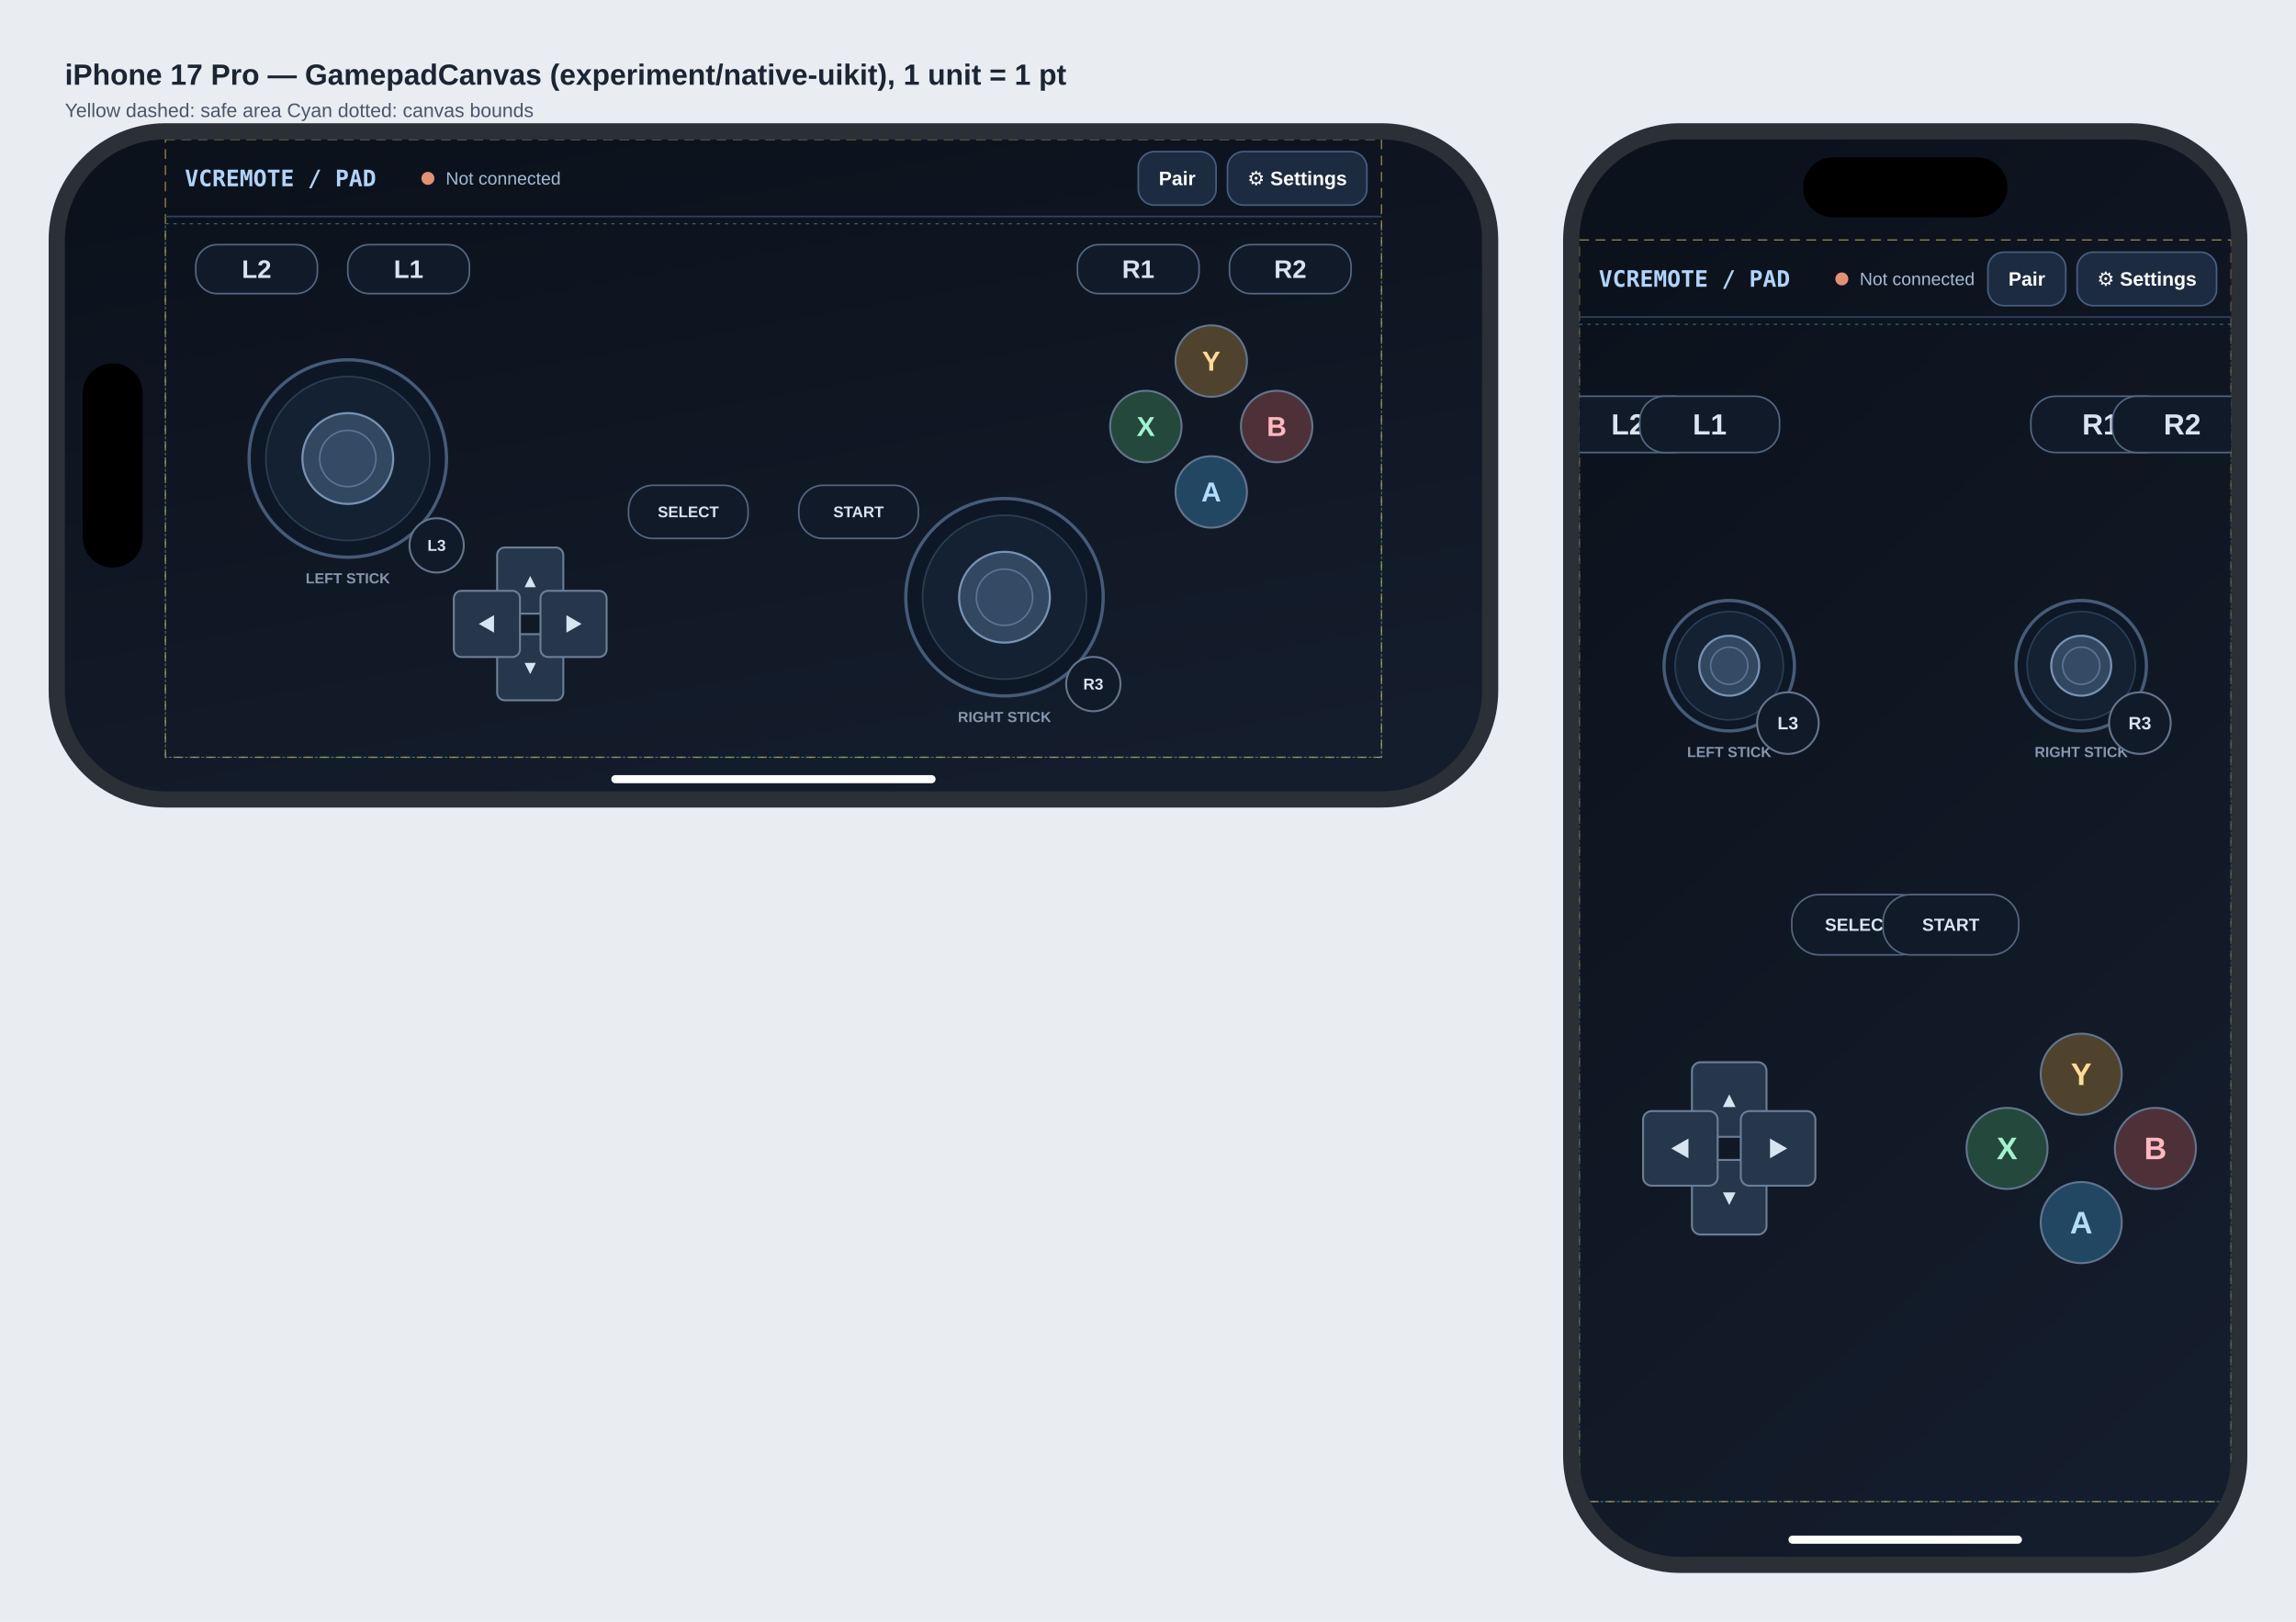
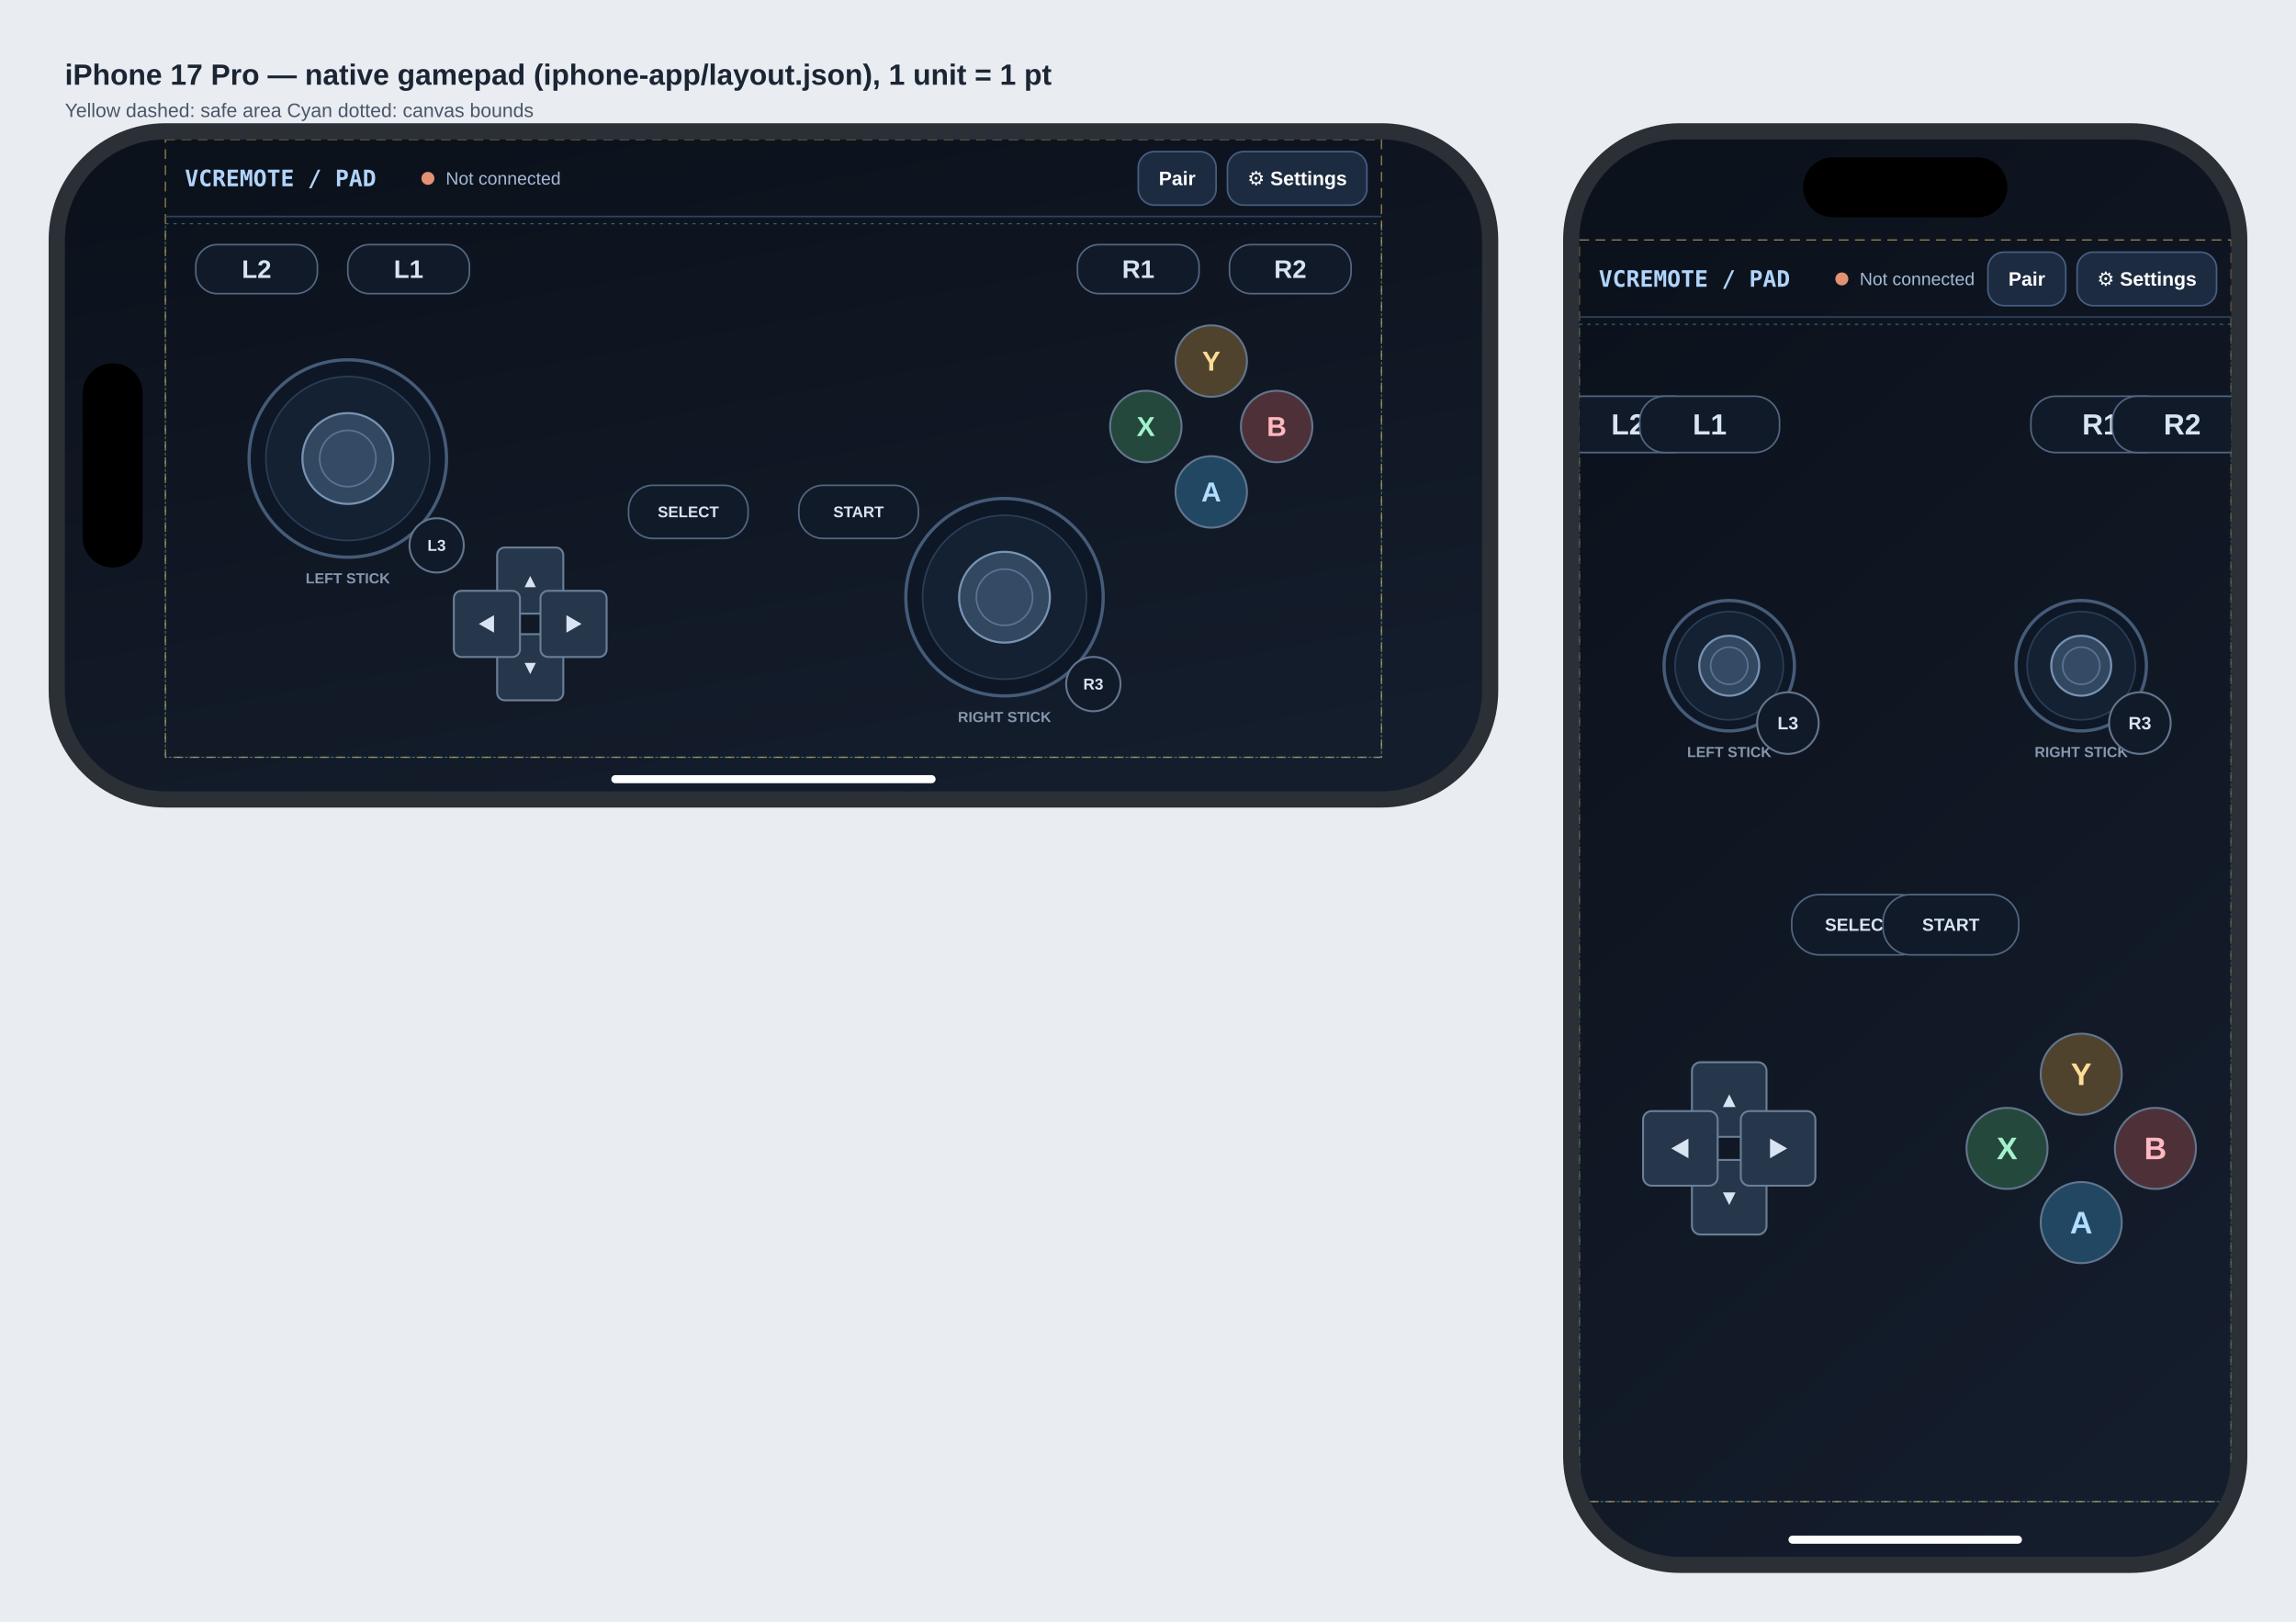
<svg xmlns="http://www.w3.org/2000/svg" viewBox="0 0 1416 1000" width="1416" height="1000">
  <rect width="1416" height="1000" fill="#e9edf2" />
-   <text x="40.00" y="46.00" font-family="-apple-system, 'SF Pro Text', system-ui, 'Helvetica Neue', Arial, sans-serif" font-size="18.00" font-weight="700" fill="#1b2533" text-anchor="start" dominant-baseline="central">iPhone 17 Pro — GamepadCanvas (experiment/native-uikit), 1 unit = 1 pt</text>
+   <text x="40.00" y="46.00" font-family="-apple-system, 'SF Pro Text', system-ui, 'Helvetica Neue', Arial, sans-serif" font-size="18.00" font-weight="700" fill="#1b2533" text-anchor="start" dominant-baseline="central">iPhone 17 Pro — native gamepad (iphone-app/layout.json), 1 unit = 1 pt</text>
  <text x="40.00" y="68.00" font-family="-apple-system, 'SF Pro Text', system-ui, 'Helvetica Neue', Arial, sans-serif" font-size="12.00" font-weight="500" fill="#4a5568" text-anchor="start" dominant-baseline="central">Yellow dashed: safe area   Cyan dotted: canvas bounds</text>
  <g transform="translate(40,86)">
    <rect x="-10" y="-10" width="894" height="422" rx="72" fill="#2b2f36" />
-     <clipPath id="scr-landscape">
+     <clipPath id="scr-iphone-17-pro-landscape">
      <rect width="874" height="402" rx="62" />
    </clipPath>
-     <g clip-path="url(#scr-landscape)">
+     <g clip-path="url(#scr-iphone-17-pro-landscape)">
      <defs>
-         <linearGradient id="bg-landscape" x1="0.3" y1="0" x2="0.7" y2="1">
+         <linearGradient id="bg-iphone-17-pro-landscape" x1="0.3" y1="0" x2="0.7" y2="1">
          <stop offset="0" stop-color="#0c121c" />
          <stop offset="1" stop-color="#141d2c" />
        </linearGradient>
      </defs>
-       <rect width="874" height="402" fill="url(#bg-landscape)" />
+       <rect width="874" height="402" fill="url(#bg-iphone-17-pro-landscape)" />
      <rect x="62" y="0" width="750" height="381" fill="none" stroke="#ffd166" stroke-width="0.8" stroke-dasharray="6 4" opacity="0.55" />
      <text x="74.00" y="24.00" font-family="ui-monospace, 'SF Mono', Menlo, monospace" font-size="14.00" font-weight="700" fill="#b0d4fc" text-anchor="start" dominant-baseline="central">VCREMOTE / PAD</text>
      <circle cx="223.90" cy="24.00" r="4.00" fill="#e39175" />
      <text x="234.90" y="24.00" font-family="-apple-system, 'SF Pro Text', system-ui, 'Helvetica Neue', Arial, sans-serif" font-size="11.00" font-weight="500" fill="#a3bad6" text-anchor="start" dominant-baseline="central">Not connected</text>
      <rect x="662.00" y="7.50" width="48.00" height="33.00" rx="10.00" fill="#1d2b40" stroke="#455e82" stroke-width="1" />
      <text x="686.00" y="24.00" font-family="-apple-system, 'SF Pro Text', system-ui, 'Helvetica Neue', Arial, sans-serif" font-size="12.00" font-weight="600" fill="#ffffff" text-anchor="middle" dominant-baseline="central">Pair</text>
      <rect x="717.00" y="7.50" width="86.00" height="33.00" rx="10.00" fill="#1d2b40" stroke="#455e82" stroke-width="1" />
      <text x="760.00" y="24.00" font-family="-apple-system, 'SF Pro Text', system-ui, 'Helvetica Neue', Arial, sans-serif" font-size="12.00" font-weight="600" fill="#ffffff" text-anchor="middle" dominant-baseline="central">⚙ Settings</text>
      <rect x="62" y="47" width="750" height="1" fill="#2e425e" />
      <rect x="62" y="52" width="750" height="329" fill="none" stroke="#4fd1ff" stroke-width="0.6" stroke-dasharray="2 3" opacity="0.5" />
      <g transform="translate(62,52)">
        <circle cx="112.50" cy="144.76" r="60.87" fill="#0e1725" stroke="#455b78" stroke-width="2" />
        <circle cx="112.50" cy="144.76" r="50.52" fill="#142133" stroke="#2a3d55" stroke-width="1" />
        <circle cx="112.50" cy="144.76" r="28.00" fill="#324760" stroke="#7892b3" stroke-width="1.3" />
        <circle cx="112.50" cy="144.76" r="17.36" fill="#354b65" stroke="#597493" stroke-width="1" />
        <text x="112.50" y="218.62" font-family="-apple-system, 'SF Pro Text', system-ui, 'Helvetica Neue', Arial, sans-serif" font-size="9.00" font-weight="600" fill="#8597b0" text-anchor="middle" dominant-baseline="central">LEFT STICK</text>
        <circle cx="517.50" cy="230.30" r="60.87" fill="#0e1725" stroke="#455b78" stroke-width="2" />
        <circle cx="517.50" cy="230.30" r="50.52" fill="#142133" stroke="#2a3d55" stroke-width="1" />
        <circle cx="517.50" cy="230.30" r="28.00" fill="#324760" stroke="#7892b3" stroke-width="1.3" />
        <circle cx="517.50" cy="230.30" r="17.36" fill="#354b65" stroke="#597493" stroke-width="1" />
        <text x="517.50" y="304.16" font-family="-apple-system, 'SF Pro Text', system-ui, 'Helvetica Neue', Arial, sans-serif" font-size="9.00" font-weight="600" fill="#8597b0" text-anchor="middle" dominant-baseline="central">RIGHT STICK</text>
        <circle cx="645.00" cy="84.68" r="22.04" fill="#50432e" stroke="#63758e" stroke-width="1.2" />
        <text x="645.00" y="84.68" font-family="-apple-system, 'SF Pro Text', system-ui, 'Helvetica Neue', Arial, sans-serif" font-size="16.97" font-weight="700" fill="#ffdc96" text-anchor="middle" dominant-baseline="central">Y</text>
        <circle cx="604.66" cy="125.02" r="22.04" fill="#25483c" stroke="#63758e" stroke-width="1.2" />
        <text x="604.66" y="125.02" font-family="-apple-system, 'SF Pro Text', system-ui, 'Helvetica Neue', Arial, sans-serif" font-size="16.97" font-weight="700" fill="#a3f2ce" text-anchor="middle" dominant-baseline="central">X</text>
        <circle cx="685.34" cy="125.02" r="22.04" fill="#4e3138" stroke="#63758e" stroke-width="1.2" />
        <text x="685.34" y="125.02" font-family="-apple-system, 'SF Pro Text', system-ui, 'Helvetica Neue', Arial, sans-serif" font-size="16.97" font-weight="700" fill="#ffb8c0" text-anchor="middle" dominant-baseline="central">B</text>
        <circle cx="645.00" cy="165.36" r="22.04" fill="#224762" stroke="#63758e" stroke-width="1.2" />
        <text x="645.00" y="165.36" font-family="-apple-system, 'SF Pro Text', system-ui, 'Helvetica Neue', Arial, sans-serif" font-size="16.97" font-weight="700" fill="#b2ddff" text-anchor="middle" dominant-baseline="central">A</text>
        <rect x="204.60" y="199.63" width="40.80" height="40.80" rx="4.69" fill="#26374b" stroke="#6a7f97" stroke-width="1.2" />
        <text x="225.00" y="220.03" font-family="-apple-system, 'SF Pro Text', system-ui, 'Helvetica Neue', Arial, sans-serif" font-size="11.83" font-weight="700" fill="#d9e4f3" text-anchor="middle" dominant-baseline="central">▲</text>
        <rect x="204.60" y="253.07" width="40.80" height="40.80" rx="4.69" fill="#26374b" stroke="#6a7f97" stroke-width="1.2" />
        <text x="225.00" y="273.47" font-family="-apple-system, 'SF Pro Text', system-ui, 'Helvetica Neue', Arial, sans-serif" font-size="11.83" font-weight="700" fill="#d9e4f3" text-anchor="middle" dominant-baseline="central">▼</text>
        <rect x="177.88" y="226.35" width="40.80" height="40.80" rx="4.69" fill="#26374b" stroke="#6a7f97" stroke-width="1.2" />
        <text x="198.28" y="246.75" font-family="-apple-system, 'SF Pro Text', system-ui, 'Helvetica Neue', Arial, sans-serif" font-size="11.83" font-weight="700" fill="#d9e4f3" text-anchor="middle" dominant-baseline="central">◀</text>
        <rect x="231.32" y="226.35" width="40.80" height="40.80" rx="4.69" fill="#26374b" stroke="#6a7f97" stroke-width="1.2" />
        <text x="251.72" y="246.75" font-family="-apple-system, 'SF Pro Text', system-ui, 'Helvetica Neue', Arial, sans-serif" font-size="11.83" font-weight="700" fill="#d9e4f3" text-anchor="middle" dominant-baseline="central">▶</text>
        <rect x="18.75" y="12.86" width="75.00" height="30.22" rx="13.22" fill="#111a29" stroke="#526681" stroke-width="1" />
        <text x="56.25" y="27.97" font-family="-apple-system, 'SF Pro Text', system-ui, 'Helvetica Neue', Arial, sans-serif" font-size="15.65" font-weight="700" fill="#d9e4f3" text-anchor="middle" dominant-baseline="central">L2</text>
        <rect x="112.50" y="12.86" width="75.00" height="30.22" rx="13.22" fill="#111a29" stroke="#526681" stroke-width="1" />
        <text x="150.00" y="27.97" font-family="-apple-system, 'SF Pro Text', system-ui, 'Helvetica Neue', Arial, sans-serif" font-size="15.65" font-weight="700" fill="#d9e4f3" text-anchor="middle" dominant-baseline="central">L1</text>
        <rect x="562.50" y="12.86" width="75.00" height="30.22" rx="13.22" fill="#111a29" stroke="#526681" stroke-width="1" />
        <text x="600.00" y="27.97" font-family="-apple-system, 'SF Pro Text', system-ui, 'Helvetica Neue', Arial, sans-serif" font-size="15.65" font-weight="700" fill="#d9e4f3" text-anchor="middle" dominant-baseline="central">R1</text>
        <rect x="656.25" y="12.86" width="75.00" height="30.22" rx="13.22" fill="#111a29" stroke="#526681" stroke-width="1" />
        <text x="693.75" y="27.97" font-family="-apple-system, 'SF Pro Text', system-ui, 'Helvetica Neue', Arial, sans-serif" font-size="15.65" font-weight="700" fill="#d9e4f3" text-anchor="middle" dominant-baseline="central">R2</text>
        <rect x="285.64" y="161.28" width="73.73" height="32.77" rx="15.02" fill="#111a29" stroke="#526681" stroke-width="1" />
        <text x="322.50" y="177.66" font-family="-apple-system, 'SF Pro Text', system-ui, 'Helvetica Neue', Arial, sans-serif" font-size="9.56" font-weight="700" fill="#d9e4f3" text-anchor="middle" dominant-baseline="central">SELECT</text>
        <rect x="390.64" y="161.28" width="73.73" height="32.77" rx="15.02" fill="#111a29" stroke="#526681" stroke-width="1" />
        <text x="427.50" y="177.66" font-family="-apple-system, 'SF Pro Text', system-ui, 'Helvetica Neue', Arial, sans-serif" font-size="9.56" font-weight="700" fill="#d9e4f3" text-anchor="middle" dominant-baseline="central">START</text>
        <circle cx="167.28" cy="198.32" r="16.75" fill="#111a29" stroke="#63758e" stroke-width="1.2" />
        <text x="167.28" y="198.32" font-family="-apple-system, 'SF Pro Text', system-ui, 'Helvetica Neue', Arial, sans-serif" font-size="9.72" font-weight="700" fill="#d9e4f3" text-anchor="middle" dominant-baseline="central">L3</text>
        <circle cx="572.28" cy="283.86" r="16.75" fill="#111a29" stroke="#63758e" stroke-width="1.2" />
        <text x="572.28" y="283.86" font-family="-apple-system, 'SF Pro Text', system-ui, 'Helvetica Neue', Arial, sans-serif" font-size="9.72" font-weight="700" fill="#d9e4f3" text-anchor="middle" dominant-baseline="central">R3</text>
      </g>
      <rect x="11.00" y="138.00" width="37.00" height="126.00" rx="18.50" fill="#000" />
      <rect x="337.00" y="392.00" width="200.00" height="5.00" rx="2.50" fill="#ffffff" />
    </g>
  </g>
  <g transform="translate(974,86)">
    <rect x="-10" y="-10" width="422" height="894" rx="72" fill="#2b2f36" />
-     <clipPath id="scr-portrait">
+     <clipPath id="scr-iphone-17-pro-portrait">
      <rect width="402" height="874" rx="62" />
    </clipPath>
-     <g clip-path="url(#scr-portrait)">
+     <g clip-path="url(#scr-iphone-17-pro-portrait)">
      <defs>
-         <linearGradient id="bg-portrait" x1="0.3" y1="0" x2="0.7" y2="1">
+         <linearGradient id="bg-iphone-17-pro-portrait" x1="0.3" y1="0" x2="0.7" y2="1">
          <stop offset="0" stop-color="#0c121c" />
          <stop offset="1" stop-color="#141d2c" />
        </linearGradient>
      </defs>
-       <rect width="402" height="874" fill="url(#bg-portrait)" />
+       <rect width="402" height="874" fill="url(#bg-iphone-17-pro-portrait)" />
      <rect x="0" y="62" width="402" height="778" fill="none" stroke="#ffd166" stroke-width="0.8" stroke-dasharray="6 4" opacity="0.55" />
      <text x="12.00" y="86.00" font-family="ui-monospace, 'SF Mono', Menlo, monospace" font-size="14.00" font-weight="700" fill="#b0d4fc" text-anchor="start" dominant-baseline="central">VCREMOTE / PAD</text>
      <circle cx="161.90" cy="86.00" r="4.00" fill="#e39175" />
      <text x="172.90" y="86.00" font-family="-apple-system, 'SF Pro Text', system-ui, 'Helvetica Neue', Arial, sans-serif" font-size="11.00" font-weight="500" fill="#a3bad6" text-anchor="start" dominant-baseline="central">Not connected</text>
      <rect x="252.00" y="69.50" width="48.00" height="33.00" rx="10.00" fill="#1d2b40" stroke="#455e82" stroke-width="1" />
      <text x="276.00" y="86.00" font-family="-apple-system, 'SF Pro Text', system-ui, 'Helvetica Neue', Arial, sans-serif" font-size="12.00" font-weight="600" fill="#ffffff" text-anchor="middle" dominant-baseline="central">Pair</text>
      <rect x="307.00" y="69.50" width="86.00" height="33.00" rx="10.00" fill="#1d2b40" stroke="#455e82" stroke-width="1" />
      <text x="350.00" y="86.00" font-family="-apple-system, 'SF Pro Text', system-ui, 'Helvetica Neue', Arial, sans-serif" font-size="12.00" font-weight="600" fill="#ffffff" text-anchor="middle" dominant-baseline="central">⚙ Settings</text>
      <rect x="0" y="109" width="402" height="1" fill="#2e425e" />
      <rect x="0" y="114" width="402" height="726" fill="none" stroke="#4fd1ff" stroke-width="0.6" stroke-dasharray="2 3" opacity="0.5" />
      <g transform="translate(0,114)">
        <circle cx="92.46" cy="210.54" r="40.20" fill="#0e1725" stroke="#455b78" stroke-width="2" />
        <circle cx="92.46" cy="210.54" r="33.37" fill="#142133" stroke="#2a3d55" stroke-width="1" />
        <circle cx="92.46" cy="210.54" r="18.49" fill="#324760" stroke="#7892b3" stroke-width="1.3" />
        <circle cx="92.46" cy="210.54" r="11.47" fill="#354b65" stroke="#597493" stroke-width="1" />
        <text x="92.46" y="263.74" font-family="-apple-system, 'SF Pro Text', system-ui, 'Helvetica Neue', Arial, sans-serif" font-size="9.00" font-weight="600" fill="#8597b0" text-anchor="middle" dominant-baseline="central">LEFT STICK</text>
        <circle cx="309.54" cy="210.54" r="40.20" fill="#0e1725" stroke="#455b78" stroke-width="2" />
        <circle cx="309.54" cy="210.54" r="33.37" fill="#142133" stroke="#2a3d55" stroke-width="1" />
        <circle cx="309.54" cy="210.54" r="18.49" fill="#324760" stroke="#7892b3" stroke-width="1.3" />
        <circle cx="309.54" cy="210.54" r="11.47" fill="#354b65" stroke="#597493" stroke-width="1" />
        <text x="309.54" y="263.74" font-family="-apple-system, 'SF Pro Text', system-ui, 'Helvetica Neue', Arial, sans-serif" font-size="9.00" font-weight="600" fill="#8597b0" text-anchor="middle" dominant-baseline="central">RIGHT STICK</text>
        <circle cx="309.54" cy="462.45" r="25.00" fill="#50432e" stroke="#63758e" stroke-width="1.2" />
        <text x="309.54" y="462.45" font-family="-apple-system, 'SF Pro Text', system-ui, 'Helvetica Neue', Arial, sans-serif" font-size="19.25" font-weight="700" fill="#ffdc96" text-anchor="middle" dominant-baseline="central">Y</text>
        <circle cx="263.79" cy="508.20" r="25.00" fill="#25483c" stroke="#63758e" stroke-width="1.2" />
        <text x="263.79" y="508.20" font-family="-apple-system, 'SF Pro Text', system-ui, 'Helvetica Neue', Arial, sans-serif" font-size="19.25" font-weight="700" fill="#a3f2ce" text-anchor="middle" dominant-baseline="central">X</text>
        <circle cx="355.29" cy="508.20" r="25.00" fill="#4e3138" stroke="#63758e" stroke-width="1.2" />
        <text x="355.29" y="508.20" font-family="-apple-system, 'SF Pro Text', system-ui, 'Helvetica Neue', Arial, sans-serif" font-size="19.25" font-weight="700" fill="#ffb8c0" text-anchor="middle" dominant-baseline="central">B</text>
        <circle cx="309.54" cy="553.95" r="25.00" fill="#224762" stroke="#63758e" stroke-width="1.2" />
        <text x="309.54" y="553.95" font-family="-apple-system, 'SF Pro Text', system-ui, 'Helvetica Neue', Arial, sans-serif" font-size="19.25" font-weight="700" fill="#b2ddff" text-anchor="middle" dominant-baseline="central">A</text>
        <rect x="69.46" y="455.07" width="46.00" height="46.00" rx="5.29" fill="#26374b" stroke="#6a7f97" stroke-width="1.2" />
        <text x="92.46" y="478.07" font-family="-apple-system, 'SF Pro Text', system-ui, 'Helvetica Neue', Arial, sans-serif" font-size="13.34" font-weight="700" fill="#d9e4f3" text-anchor="middle" dominant-baseline="central">▲</text>
        <rect x="69.46" y="515.33" width="46.00" height="46.00" rx="5.29" fill="#26374b" stroke="#6a7f97" stroke-width="1.2" />
        <text x="92.46" y="538.33" font-family="-apple-system, 'SF Pro Text', system-ui, 'Helvetica Neue', Arial, sans-serif" font-size="13.34" font-weight="700" fill="#d9e4f3" text-anchor="middle" dominant-baseline="central">▼</text>
        <rect x="39.33" y="485.20" width="46.00" height="46.00" rx="5.29" fill="#26374b" stroke="#6a7f97" stroke-width="1.2" />
        <text x="62.33" y="508.20" font-family="-apple-system, 'SF Pro Text', system-ui, 'Helvetica Neue', Arial, sans-serif" font-size="13.34" font-weight="700" fill="#d9e4f3" text-anchor="middle" dominant-baseline="central">◀</text>
        <rect x="99.59" y="485.20" width="46.00" height="46.00" rx="5.29" fill="#26374b" stroke="#6a7f97" stroke-width="1.2" />
        <text x="122.59" y="508.20" font-family="-apple-system, 'SF Pro Text', system-ui, 'Helvetica Neue', Arial, sans-serif" font-size="13.34" font-weight="700" fill="#d9e4f3" text-anchor="middle" dominant-baseline="central">▶</text>
        <rect x="-12.94" y="44.35" width="86.18" height="34.72" rx="15.19" fill="#111a29" stroke="#526681" stroke-width="1" />
        <text x="30.15" y="61.71" font-family="-apple-system, 'SF Pro Text', system-ui, 'Helvetica Neue', Arial, sans-serif" font-size="17.98" font-weight="700" fill="#d9e4f3" text-anchor="middle" dominant-baseline="central">L2</text>
        <rect x="37.31" y="44.35" width="86.18" height="34.72" rx="15.19" fill="#111a29" stroke="#526681" stroke-width="1" />
        <text x="80.40" y="61.71" font-family="-apple-system, 'SF Pro Text', system-ui, 'Helvetica Neue', Arial, sans-serif" font-size="17.98" font-weight="700" fill="#d9e4f3" text-anchor="middle" dominant-baseline="central">L1</text>
        <rect x="278.51" y="44.35" width="86.18" height="34.72" rx="15.19" fill="#111a29" stroke="#526681" stroke-width="1" />
        <text x="321.60" y="61.71" font-family="-apple-system, 'SF Pro Text', system-ui, 'Helvetica Neue', Arial, sans-serif" font-size="17.98" font-weight="700" fill="#d9e4f3" text-anchor="middle" dominant-baseline="central">R1</text>
        <rect x="328.76" y="44.35" width="86.18" height="34.72" rx="15.19" fill="#111a29" stroke="#526681" stroke-width="1" />
        <text x="371.85" y="61.71" font-family="-apple-system, 'SF Pro Text', system-ui, 'Helvetica Neue', Arial, sans-serif" font-size="17.98" font-weight="700" fill="#d9e4f3" text-anchor="middle" dominant-baseline="central">R2</text>
        <rect x="131.01" y="351.66" width="83.70" height="37.20" rx="17.05" fill="#111a29" stroke="#526681" stroke-width="1" />
        <text x="172.86" y="370.26" font-family="-apple-system, 'SF Pro Text', system-ui, 'Helvetica Neue', Arial, sans-serif" font-size="10.85" font-weight="700" fill="#d9e4f3" text-anchor="middle" dominant-baseline="central">SELECT</text>
        <rect x="187.29" y="351.66" width="83.70" height="37.20" rx="17.05" fill="#111a29" stroke="#526681" stroke-width="1" />
        <text x="229.14" y="370.26" font-family="-apple-system, 'SF Pro Text', system-ui, 'Helvetica Neue', Arial, sans-serif" font-size="10.85" font-weight="700" fill="#d9e4f3" text-anchor="middle" dominant-baseline="central">START</text>
        <circle cx="128.64" cy="245.92" r="19.00" fill="#111a29" stroke="#63758e" stroke-width="1.2" />
        <text x="128.64" y="245.92" font-family="-apple-system, 'SF Pro Text', system-ui, 'Helvetica Neue', Arial, sans-serif" font-size="11.02" font-weight="700" fill="#d9e4f3" text-anchor="middle" dominant-baseline="central">L3</text>
        <circle cx="345.72" cy="245.92" r="19.00" fill="#111a29" stroke="#63758e" stroke-width="1.2" />
        <text x="345.72" y="245.92" font-family="-apple-system, 'SF Pro Text', system-ui, 'Helvetica Neue', Arial, sans-serif" font-size="11.02" font-weight="700" fill="#d9e4f3" text-anchor="middle" dominant-baseline="central">R3</text>
      </g>
      <rect x="138.00" y="11.00" width="126.00" height="37.00" rx="18.50" fill="#000" />
      <rect x="129.00" y="861.00" width="144.00" height="5.00" rx="2.50" fill="#ffffff" />
    </g>
  </g>
</svg>
